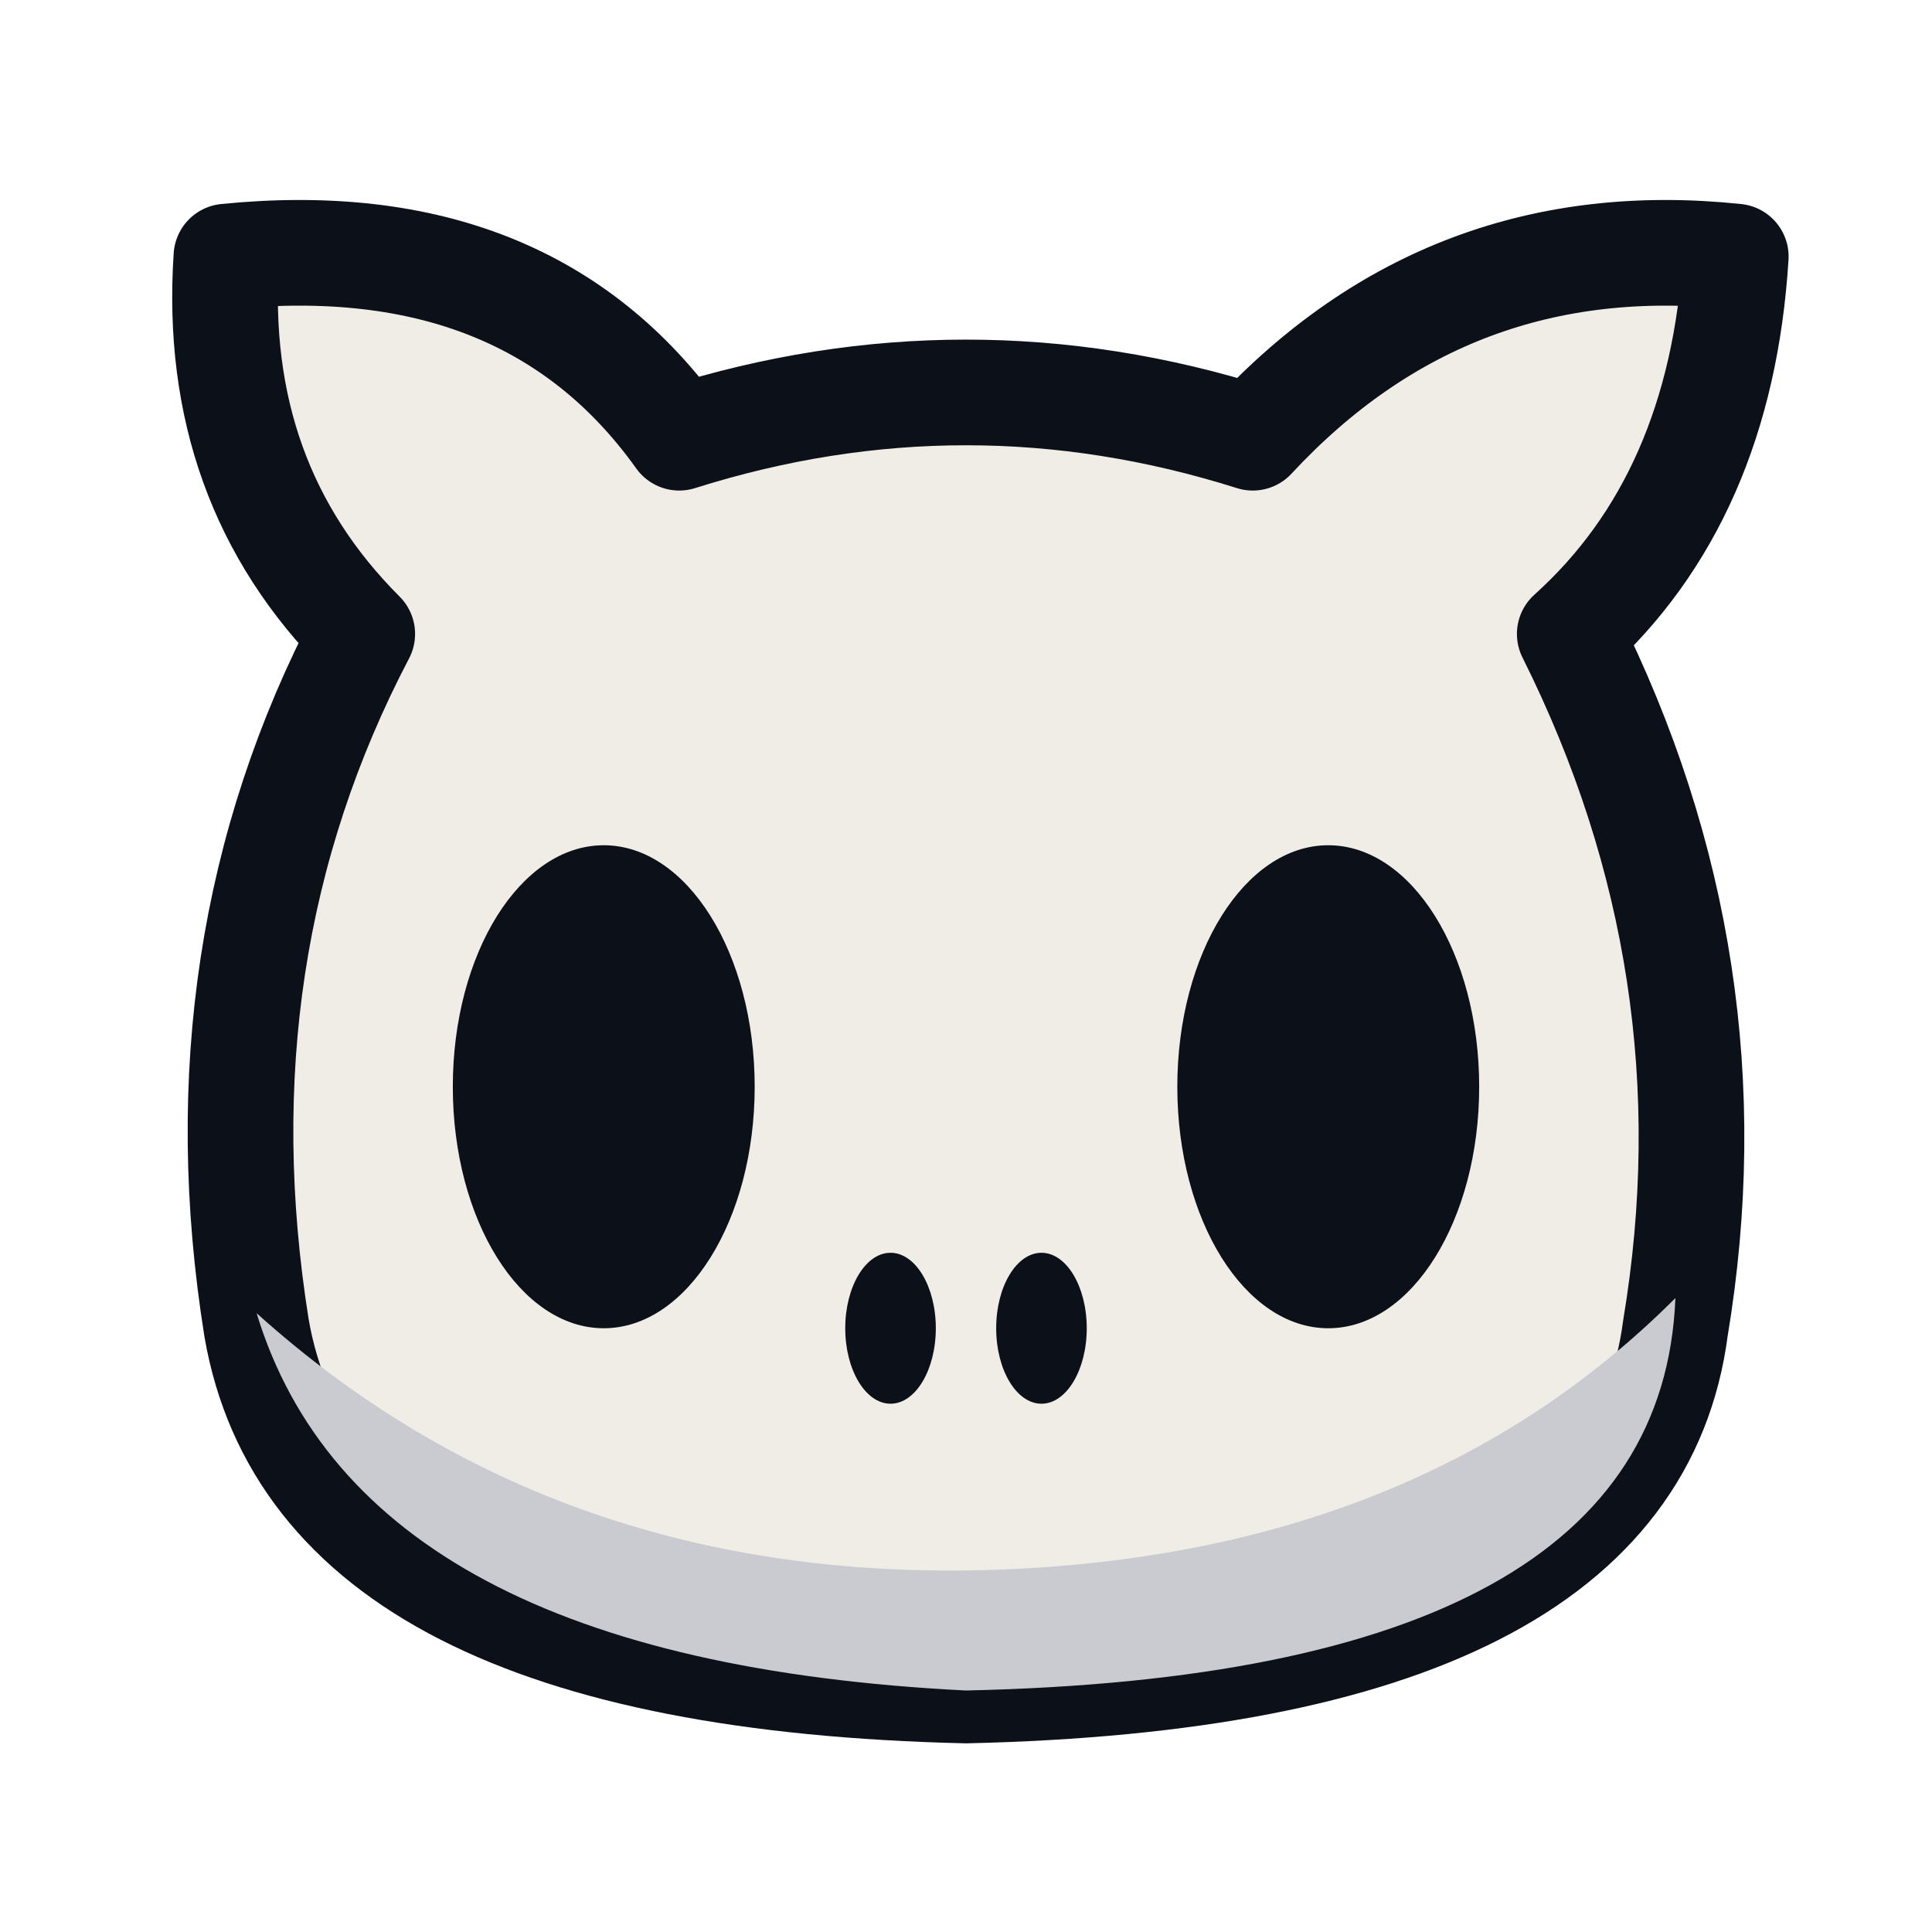
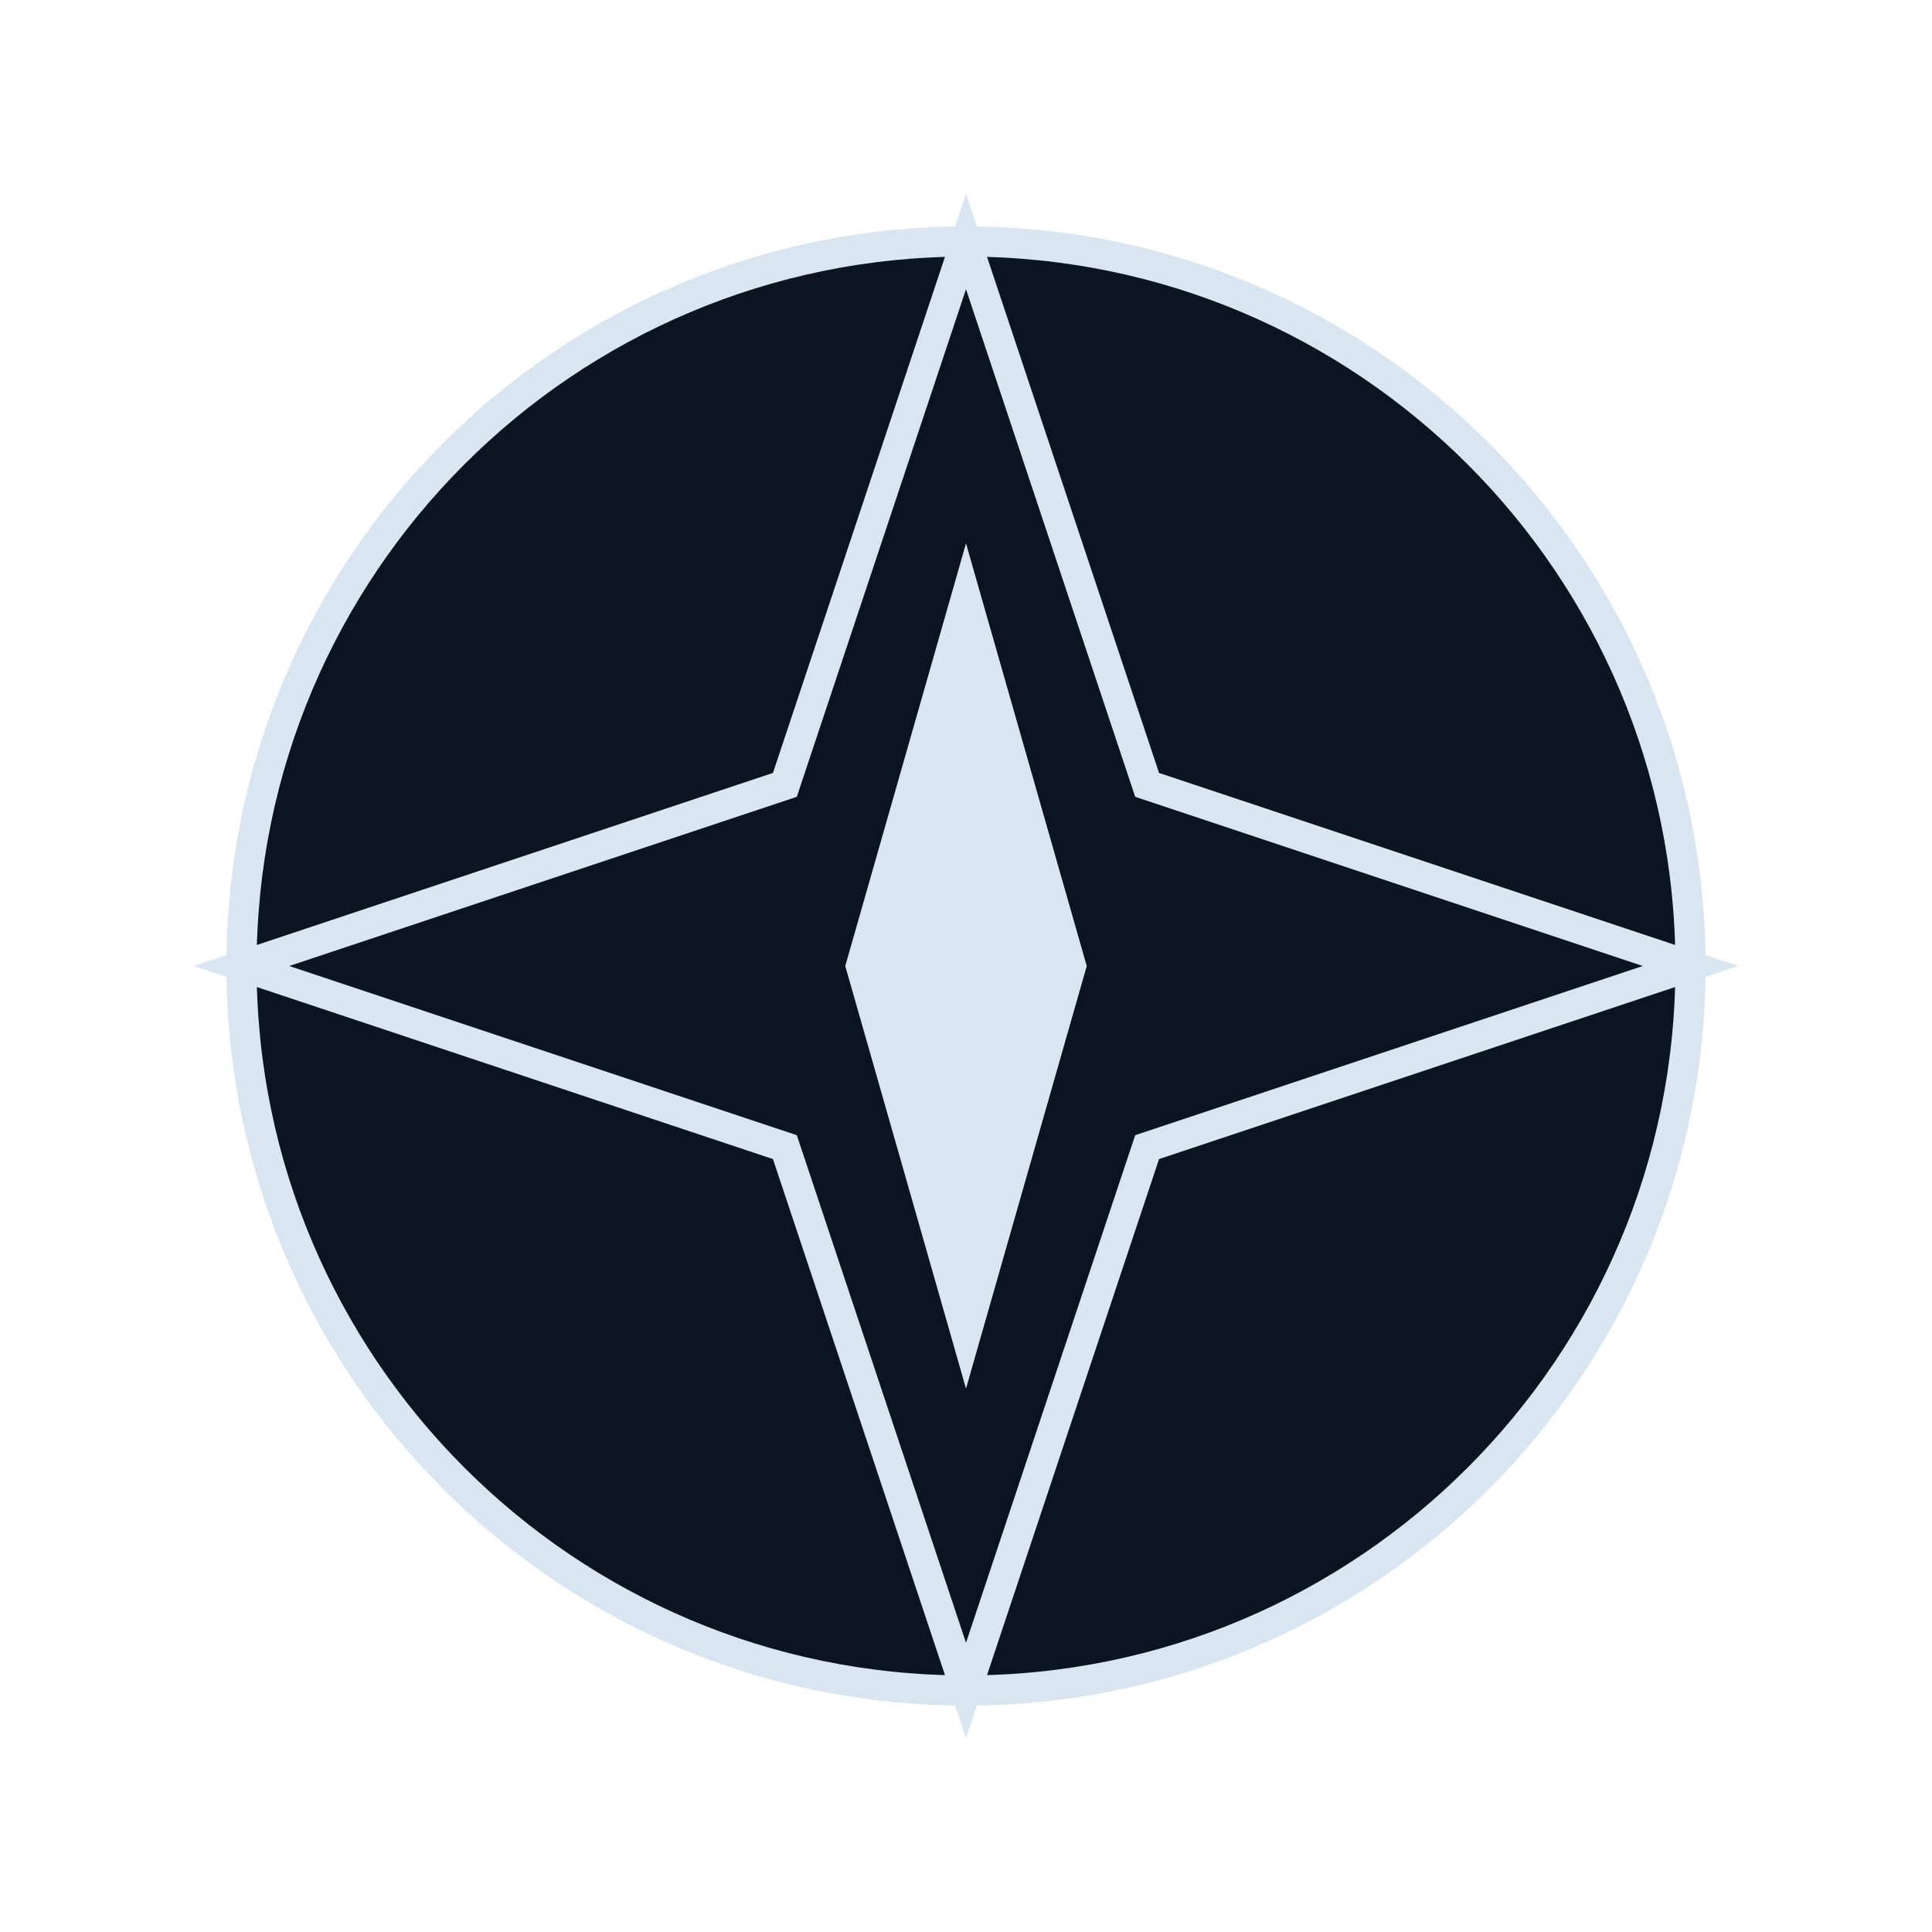
- <svg xmlns="http://www.w3.org/2000/svg" width="128" height="128" viewBox="0 0 128 128">
-   <path d="M24 42Q14 32 15 17Q35 15 45 29Q64 23 83 29Q96 15 115 17Q114 33 104 42Q115 64 111 88Q108 111 64 112Q21 111 17 88Q13 63 24 42Z" fill="#efede5" stroke="#0b1019" stroke-width="7" stroke-linejoin="round" />
-   <path d="M17 87Q37 105 66 104Q94 103 111 86Q110 111 64 112Q24 110 17 87Z" fill="#cacbd0" />
-   <ellipse cx="40" cy="72" rx="10" ry="16" fill="#0b1019" />
-   <ellipse cx="88" cy="72" rx="10" ry="16" fill="#0b1019" />
-   <ellipse cx="59" cy="88" rx="3" ry="5" fill="#0b1019" />
-   <ellipse cx="69" cy="88" rx="3" ry="5" fill="#0b1019" />
+ <svg xmlns="http://www.w3.org/2000/svg" viewBox="0 0 64 64">
+   <circle cx="32" cy="32" r="24" fill="#0b1420" stroke="#d9e6f2" />
+   <path d="m32 8 6 18 18 6-18 6-6 18-6-18-18-6 18-6Z" fill="none" stroke="#d9e6f2" />
+   <path d="m32 18 4 14-4 14-4-14Z" fill="#d9e6f2" />
</svg>
